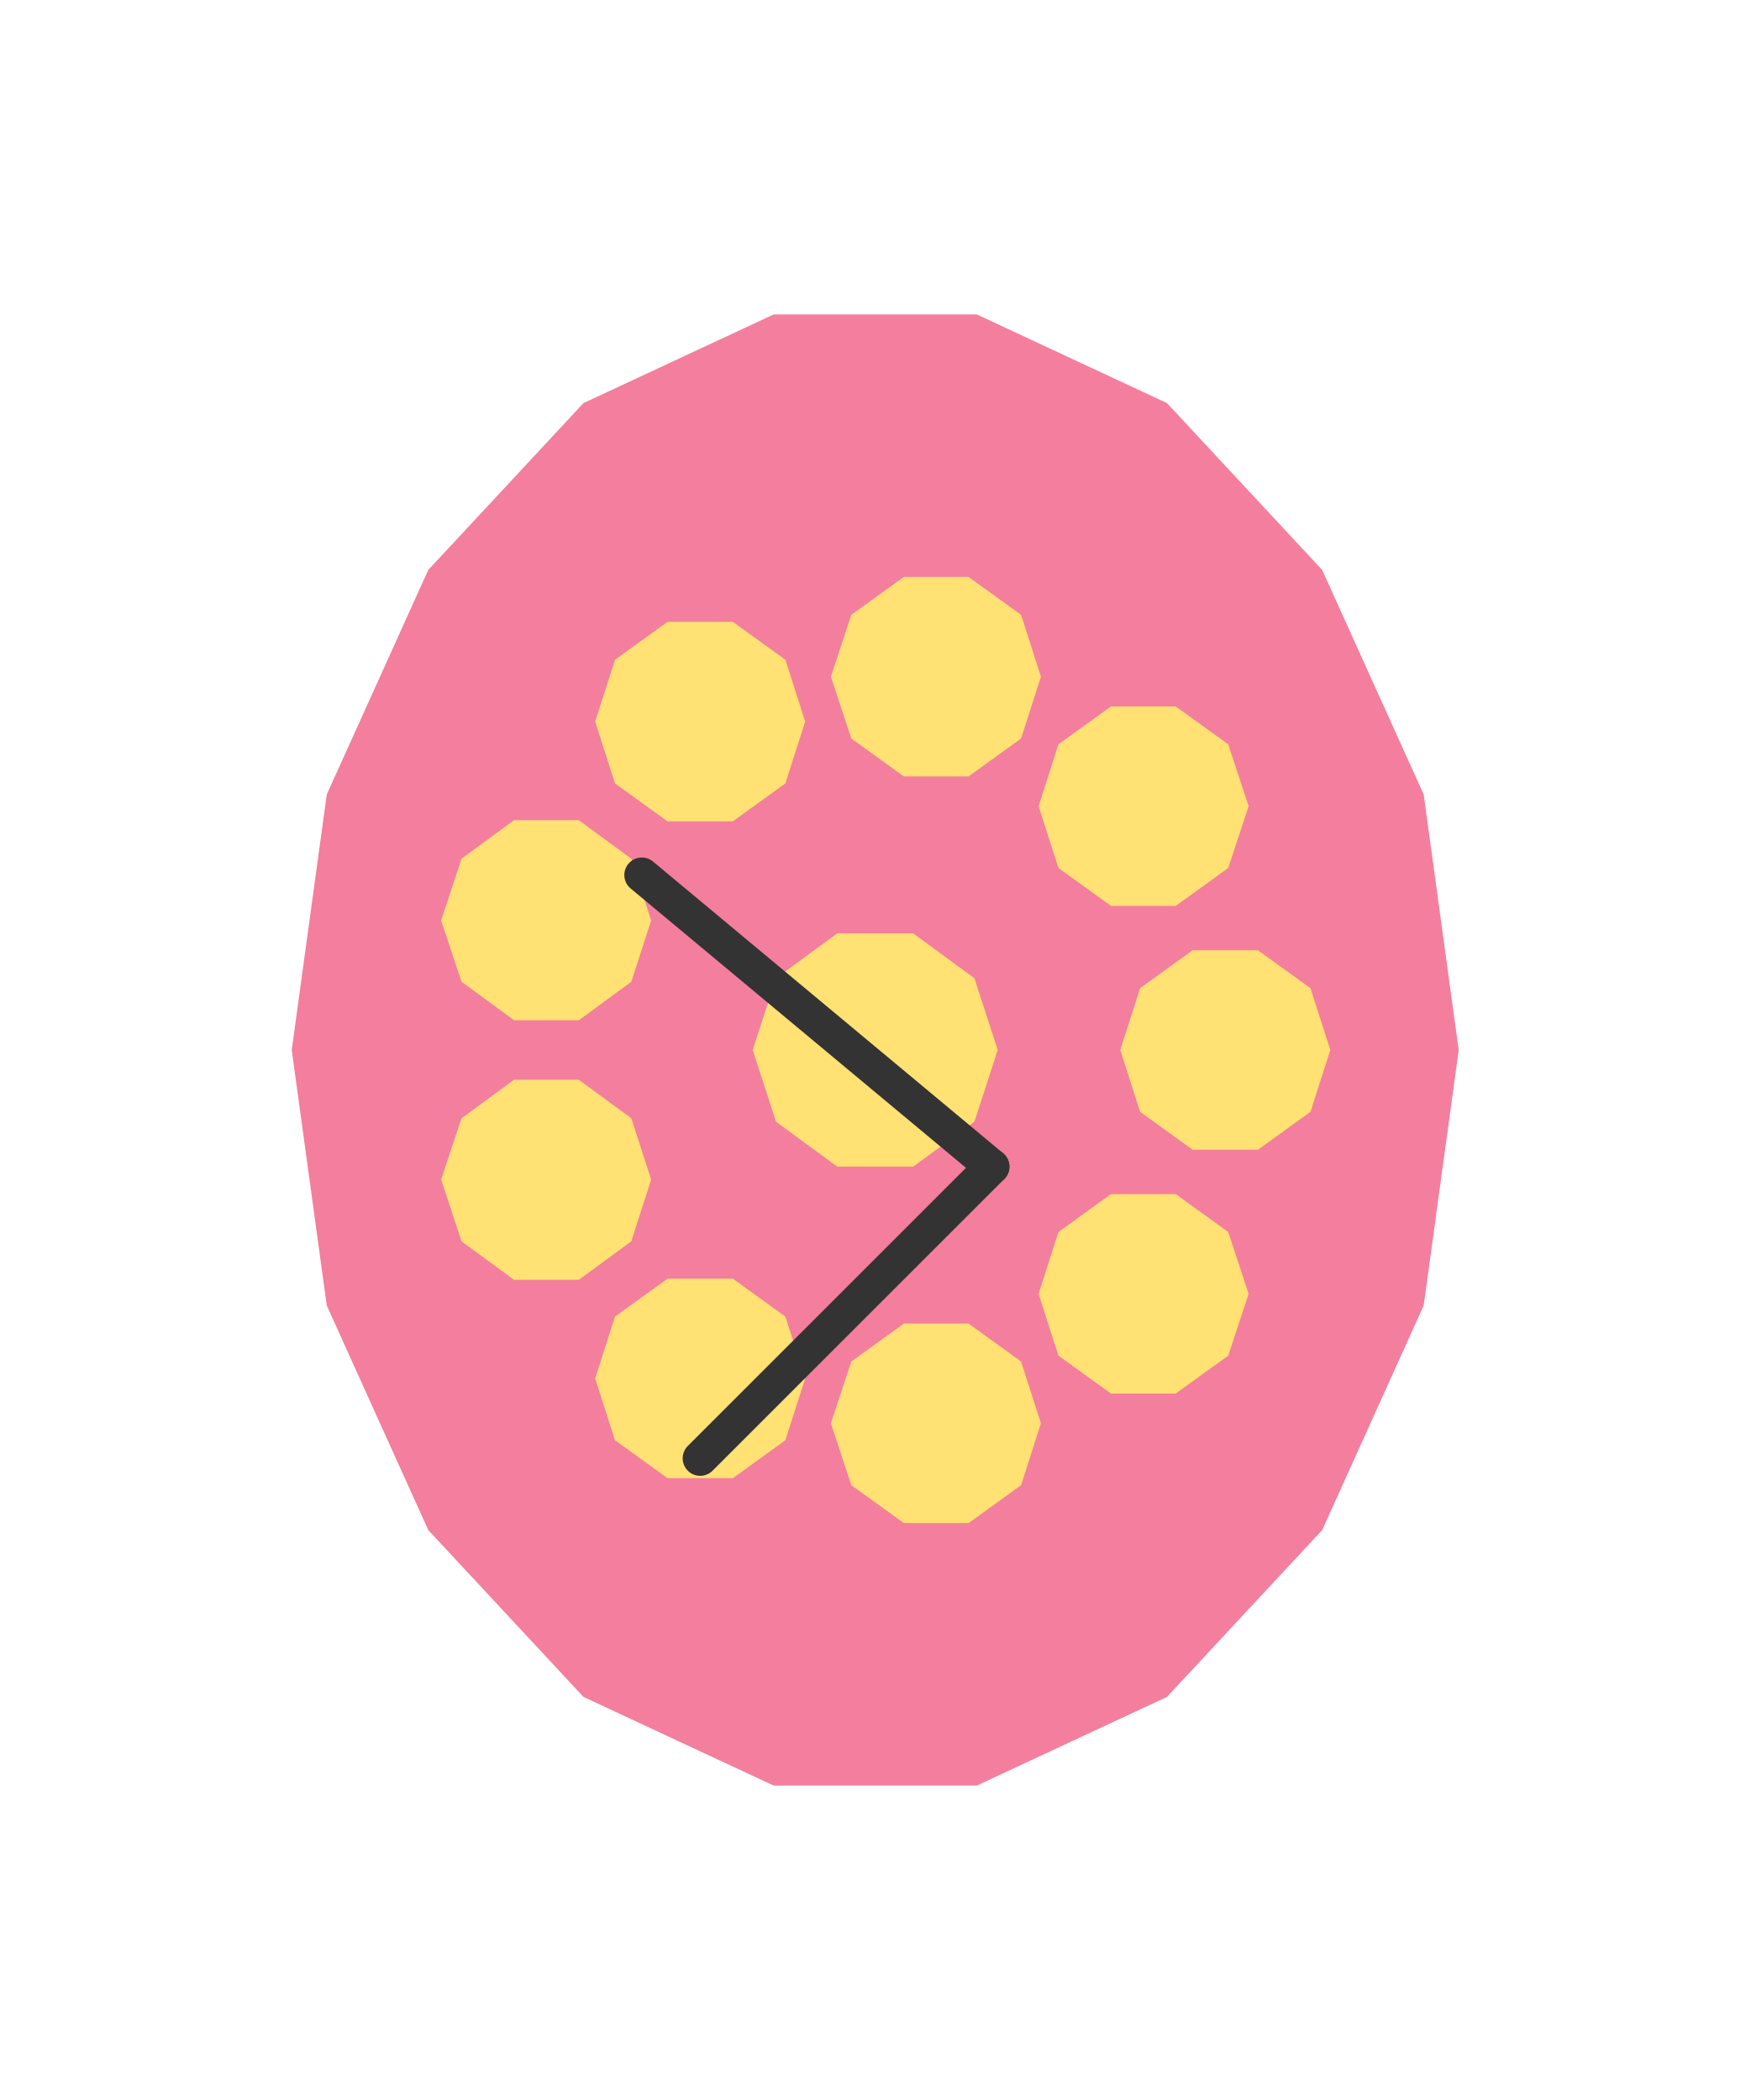
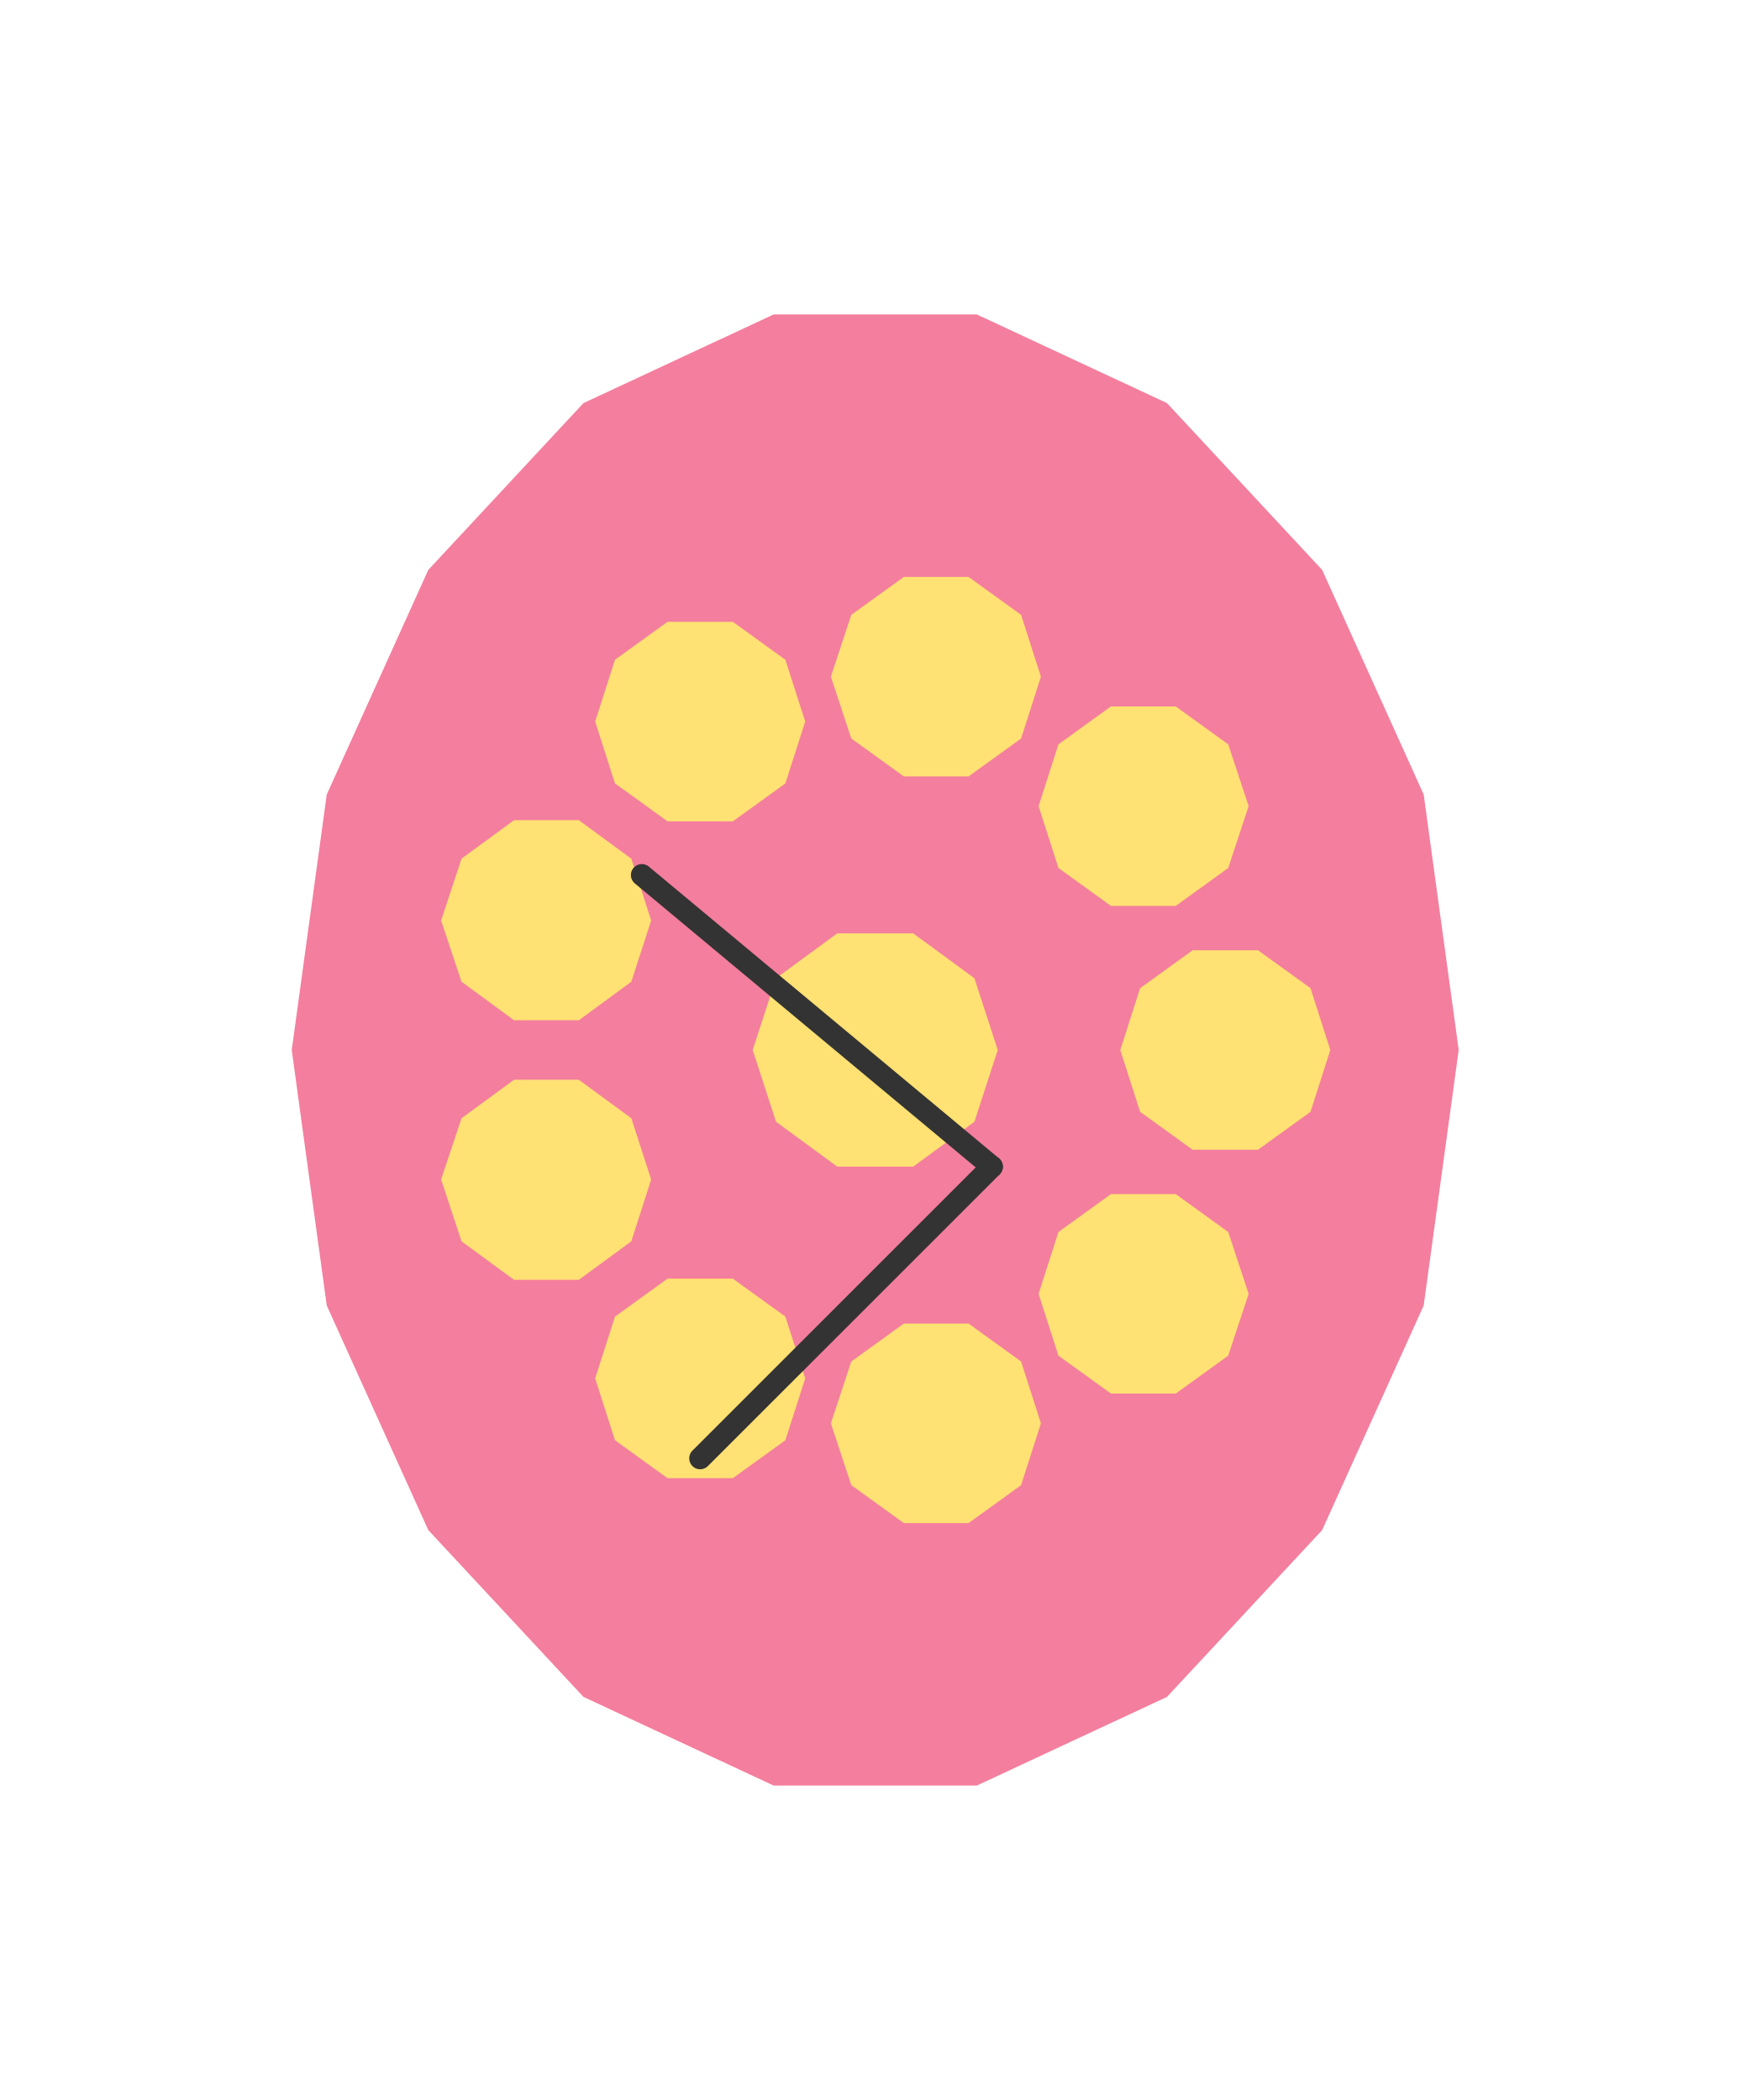
<svg xmlns="http://www.w3.org/2000/svg" width="120" height="144" viewBox="-1.5 -1.5 3 3">
  <g id="body">
    <polygon id="shape-body-0" points="1,0 0.94,0.438 0.766,0.823 0.5,1.109 0.174,1.261 -0.174,1.261 -0.5,1.109 -0.766,0.823 -0.94,0.438 -1,0 -0.94,-0.438 -0.766,-0.823 -0.5,-1.109 -0.174,-1.261 0.174,-1.261 0.5,-1.109 0.766,-0.823 0.94,-0.438" fill="#f47b9b" fill-opacity="0.97" />
    <polygon id="shape-body-1" points="0.78,0 0.746,0.106 0.656,0.171 0.544,0.171 0.454,0.106 0.42,0 0.454,-0.106 0.544,-0.171 0.656,-0.171 0.746,-0.106" fill="#ffe174" />
    <polygon id="shape-body-2" points="0.64,0.418 0.605,0.524 0.515,0.589 0.404,0.589 0.314,0.524 0.28,0.418 0.314,0.312 0.404,0.247 0.515,0.247 0.605,0.312" fill="#ffe174" />
    <polygon id="shape-body-3" points="0.284,0.64 0.25,0.746 0.16,0.811 0.049,0.811 -0.041,0.746 -0.076,0.64 -0.041,0.534 0.049,0.469 0.16,0.469 0.25,0.534" fill="#ffe174" />
    <polygon id="shape-body-4" points="-0.12,0.563 -0.154,0.669 -0.244,0.734 -0.356,0.734 -0.446,0.669 -0.48,0.563 -0.446,0.457 -0.356,0.392 -0.244,0.392 -0.154,0.457" fill="#ffe174" />
    <polygon id="shape-body-5" points="-0.384,0.222 -0.418,0.328 -0.508,0.394 -0.619,0.394 -0.709,0.328 -0.744,0.222 -0.709,0.117 -0.619,0.051 -0.508,0.051 -0.418,0.117" fill="#ffe174" />
    <polygon id="shape-body-6" points="-0.384,-0.222 -0.418,-0.117 -0.508,-0.051 -0.619,-0.051 -0.709,-0.117 -0.744,-0.222 -0.709,-0.328 -0.619,-0.394 -0.508,-0.394 -0.418,-0.328" fill="#ffe174" />
    <polygon id="shape-body-7" points="-0.12,-0.563 -0.154,-0.457 -0.244,-0.392 -0.356,-0.392 -0.446,-0.457 -0.48,-0.563 -0.446,-0.669 -0.356,-0.734 -0.244,-0.734 -0.154,-0.669" fill="#ffe174" />
    <polygon id="shape-body-8" points="0.284,-0.64 0.25,-0.534 0.16,-0.469 0.049,-0.469 -0.041,-0.534 -0.076,-0.64 -0.041,-0.746 0.049,-0.811 0.16,-0.811 0.25,-0.746" fill="#ffe174" />
    <polygon id="shape-body-9" points="0.64,-0.418 0.605,-0.312 0.515,-0.247 0.404,-0.247 0.314,-0.312 0.28,-0.418 0.314,-0.524 0.404,-0.589 0.515,-0.589 0.605,-0.524" fill="#ffe174" />
    <polygon id="shape-body-10" points="0.21,0 0.17,0.123 0.065,0.2 -0.065,0.2 -0.17,0.123 -0.21,0 -0.17,-0.123 -0.065,-0.2 0.065,-0.2 0.17,-0.123" fill="#ffe174" />
  </g>
  <g id="crack-one">
-     <line id="shape-crack-one-0" x1="-0.4" y1="-0.3" x2="0.2" y2="0.2" stroke="#333333" stroke-opacity="1" stroke-width="0.06" stroke-linecap="round" />
+     <line id="shape-crack-one-0" x1="-0.4" y1="-0.3" x2="0.2" y2="0.2" stroke="#333333" stroke-opacity="1" stroke-width="1.5" vector-effect="non-scaling-stroke" stroke-linecap="round" />
  </g>
  <g id="crack-two">
-     <line id="shape-crack-two-0" x1="0.2" y1="0.2" x2="-0.3" y2="0.7" stroke="#333333" stroke-opacity="1" stroke-width="0.06" stroke-linecap="round" />
+     <line id="shape-crack-two-0" x1="0.2" y1="0.2" x2="-0.3" y2="0.7" stroke="#333333" stroke-opacity="1" stroke-width="1.5" vector-effect="non-scaling-stroke" stroke-linecap="round" />
  </g>
</svg>
